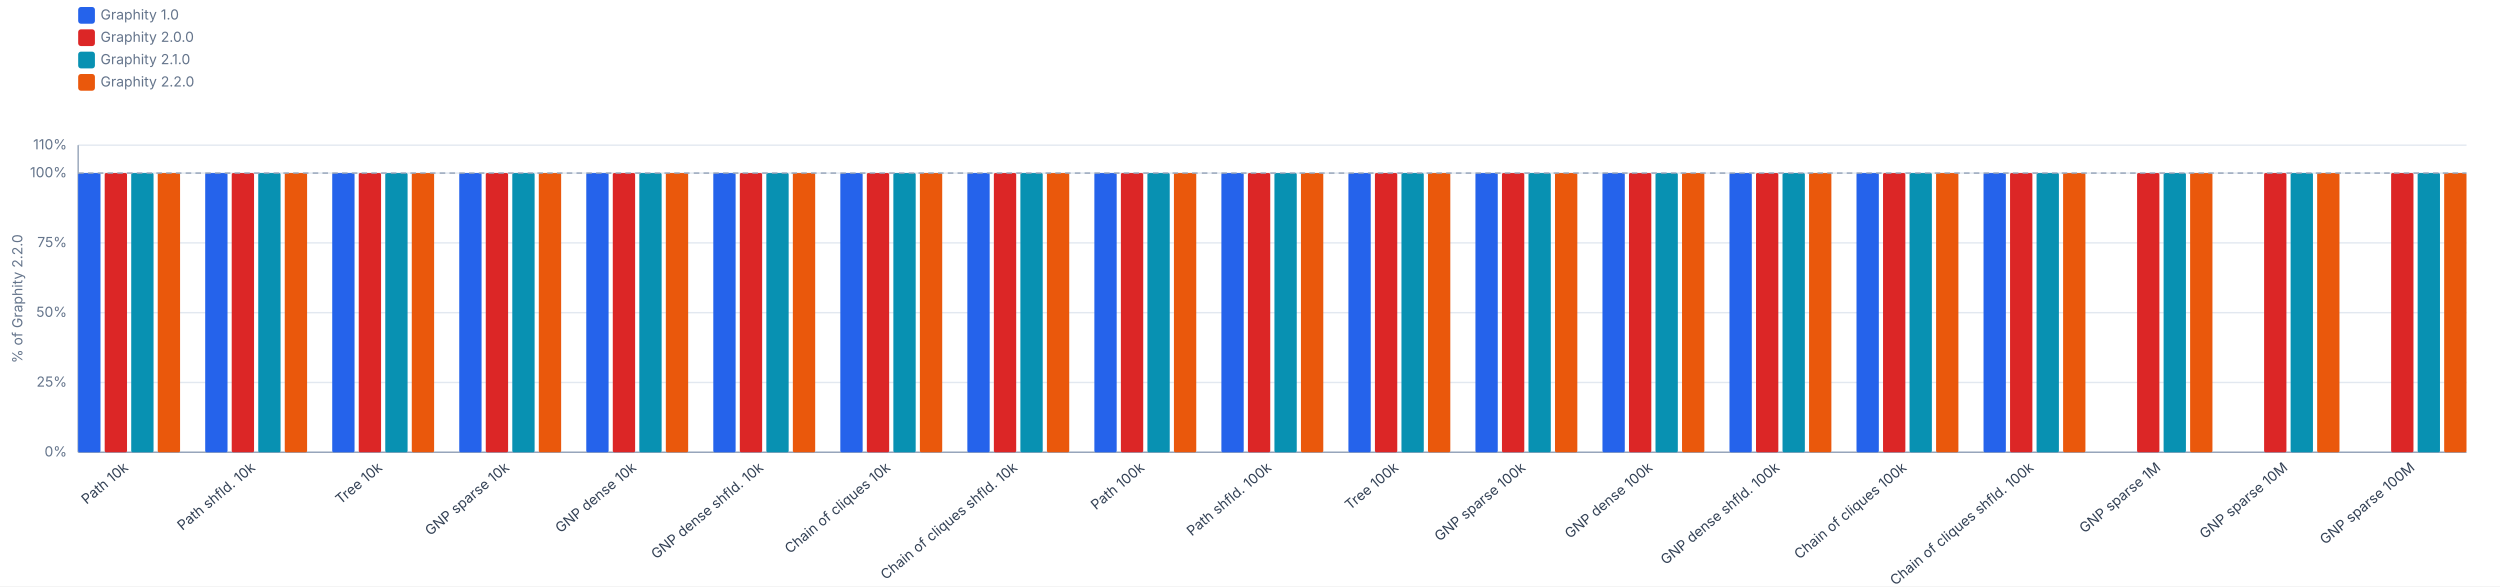
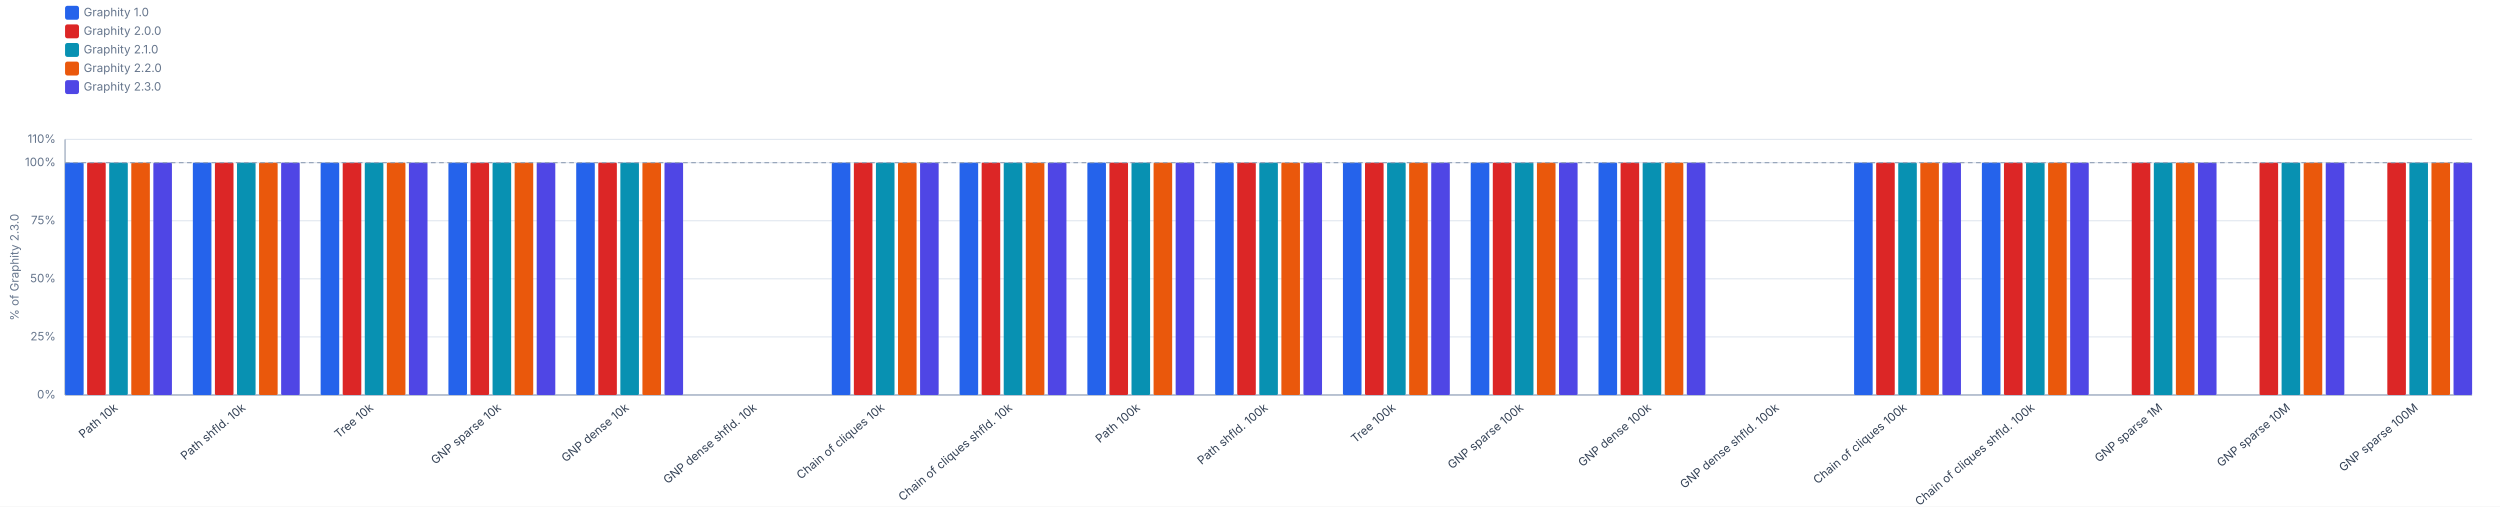
- <svg xmlns="http://www.w3.org/2000/svg" width="1791" height="420" viewBox="0 0 1791 420" role="img">
+ <svg xmlns="http://www.w3.org/2000/svg" width="2152" height="436" viewBox="0 0 2152 436" role="img">
  <style>text{font-family:ui-sans-serif,system-ui,-apple-system,Segoe UI,sans-serif;font-size:11px;fill:#334155}.axis{stroke:#94a3b8;stroke-width:1;fill:none}.grid{stroke:#e2e8f0;stroke-width:1}.ylabel{fill:#64748b;font-size:10px}.tick{fill:#64748b;font-size:10px}.xlabel{font-size:10px}</style>
-   <rect x="0" y="0" width="1791" height="420" fill="#ffffff" />
+   <rect x="0" y="0" width="2152" height="436" fill="#ffffff" />
  <rect x="56" y="5" width="12" height="12" rx="2" fill="#2563eb" />
  <text x="72" y="14" class="tick">Graphity 1.0</text>
  <rect x="56" y="21" width="12" height="12" rx="2" fill="#dc2626" />
  <text x="72" y="30" class="tick">Graphity 2.0.0</text>
  <rect x="56" y="37" width="12" height="12" rx="2" fill="#0891b2" />
  <text x="72" y="46" class="tick">Graphity 2.1.0</text>
  <rect x="56" y="53" width="12" height="12" rx="2" fill="#ea580c" />
  <text x="72" y="62" class="tick">Graphity 2.2.0</text>
-   <line class="grid" x1="56" y1="324.0" x2="1767" y2="324.0" />
-   <text class="tick" x="48" y="327.0" text-anchor="end">0%</text>
-   <line class="grid" x1="56" y1="274.0" x2="1767" y2="274.0" />
-   <text class="tick" x="48" y="277.0" text-anchor="end">25%</text>
-   <line class="grid" x1="56" y1="224.0" x2="1767" y2="224.0" />
-   <text class="tick" x="48" y="227.0" text-anchor="end">50%</text>
-   <line class="grid" x1="56" y1="174.0" x2="1767" y2="174.0" />
-   <text class="tick" x="48" y="177.0" text-anchor="end">75%</text>
-   <line class="grid" x1="56" y1="124.0" x2="1767" y2="124.0" />
-   <text class="tick" x="48" y="127.0" text-anchor="end">100%</text>
-   <line class="grid" x1="56" y1="104.0" x2="1767" y2="104.0" />
-   <text class="tick" x="48" y="107.0" text-anchor="end">110%</text>
-   <line class="axis" x1="56" y1="104" x2="56" y2="324" />
-   <line class="axis" x1="56" y1="324" x2="1767" y2="324" />
-   <text class="ylabel" x="16" y="214.0" text-anchor="middle" transform="rotate(-90 16 214.0)">% of Graphity 2.2.0</text>
-   <text class="xlabel" x="92.5" y="336.0" text-anchor="end" transform="rotate(-40 92.5 336.0)">Path 10k</text>
-   <rect x="56.0" y="124.0" width="16" height="200.0" fill="#2563eb" rx="1" />
-   <rect x="75.0" y="124.0" width="16" height="200.0" fill="#dc2626" rx="1" />
-   <rect x="94.0" y="124.0" width="16" height="200.0" fill="#0891b2" rx="1" />
-   <rect x="113.0" y="124.0" width="16" height="200.0" fill="#ea580c" rx="1" />
-   <text class="xlabel" x="183.5" y="336.0" text-anchor="end" transform="rotate(-40 183.5 336.0)">Path shfld. 10k</text>
-   <rect x="147.0" y="124.0" width="16" height="200.0" fill="#2563eb" rx="1" />
-   <rect x="166.0" y="124.0" width="16" height="200.0" fill="#dc2626" rx="1" />
-   <rect x="185.0" y="124.0" width="16" height="200.0" fill="#0891b2" rx="1" />
-   <rect x="204.0" y="124.0" width="16" height="200.0" fill="#ea580c" rx="1" />
-   <text class="xlabel" x="274.5" y="336.0" text-anchor="end" transform="rotate(-40 274.5 336.0)">Tree 10k</text>
-   <rect x="238.0" y="124.0" width="16" height="200.0" fill="#2563eb" rx="1" />
-   <rect x="257.0" y="124.0" width="16" height="200.0" fill="#dc2626" rx="1" />
-   <rect x="276.0" y="124.0" width="16" height="200.0" fill="#0891b2" rx="1" />
-   <rect x="295.0" y="124.0" width="16" height="200.0" fill="#ea580c" rx="1" />
-   <text class="xlabel" x="365.5" y="336.0" text-anchor="end" transform="rotate(-40 365.5 336.0)">GNP sparse 10k</text>
-   <rect x="329.0" y="124.0" width="16" height="200.0" fill="#2563eb" rx="1" />
-   <rect x="348.0" y="124.0" width="16" height="200.0" fill="#dc2626" rx="1" />
-   <rect x="367.0" y="124.0" width="16" height="200.0" fill="#0891b2" rx="1" />
-   <rect x="386.0" y="124.0" width="16" height="200.0" fill="#ea580c" rx="1" />
-   <text class="xlabel" x="456.5" y="336.0" text-anchor="end" transform="rotate(-40 456.5 336.0)">GNP dense 10k</text>
-   <rect x="420.0" y="124.0" width="16" height="200.0" fill="#2563eb" rx="1" />
-   <rect x="439.0" y="124.0" width="16" height="200.0" fill="#dc2626" rx="1" />
-   <rect x="458.0" y="124.0" width="16" height="200.0" fill="#0891b2" rx="1" />
-   <rect x="477.0" y="124.0" width="16" height="200.0" fill="#ea580c" rx="1" />
-   <text class="xlabel" x="547.5" y="336.0" text-anchor="end" transform="rotate(-40 547.5 336.0)">GNP dense shfld. 10k</text>
-   <rect x="511.0" y="124.0" width="16" height="200.0" fill="#2563eb" rx="1" />
-   <rect x="530.0" y="124.0" width="16" height="200.0" fill="#dc2626" rx="1" />
-   <rect x="549.0" y="124.0" width="16" height="200.0" fill="#0891b2" rx="1" />
-   <rect x="568.0" y="124.0" width="16" height="200.0" fill="#ea580c" rx="1" />
-   <text class="xlabel" x="638.5" y="336.0" text-anchor="end" transform="rotate(-40 638.5 336.0)">Chain of cliques 10k</text>
-   <rect x="602.0" y="124.0" width="16" height="200.0" fill="#2563eb" rx="1" />
-   <rect x="621.0" y="124.0" width="16" height="200.0" fill="#dc2626" rx="1" />
-   <rect x="640.0" y="124.0" width="16" height="200.0" fill="#0891b2" rx="1" />
-   <rect x="659.0" y="124.0" width="16" height="200.0" fill="#ea580c" rx="1" />
-   <text class="xlabel" x="729.5" y="336.0" text-anchor="end" transform="rotate(-40 729.5 336.0)">Chain of cliques shfld. 10k</text>
-   <rect x="693.0" y="124.0" width="16" height="200.0" fill="#2563eb" rx="1" />
-   <rect x="712.0" y="124.0" width="16" height="200.0" fill="#dc2626" rx="1" />
-   <rect x="731.0" y="124.0" width="16" height="200.0" fill="#0891b2" rx="1" />
-   <rect x="750.0" y="124.0" width="16" height="200.0" fill="#ea580c" rx="1" />
-   <text class="xlabel" x="820.5" y="336.0" text-anchor="end" transform="rotate(-40 820.5 336.0)">Path 100k</text>
-   <rect x="784.0" y="124.0" width="16" height="200.0" fill="#2563eb" rx="1" />
-   <rect x="803.0" y="124.0" width="16" height="200.0" fill="#dc2626" rx="1" />
-   <rect x="822.0" y="124.0" width="16" height="200.0" fill="#0891b2" rx="1" />
-   <rect x="841.0" y="124.0" width="16" height="200.0" fill="#ea580c" rx="1" />
-   <text class="xlabel" x="911.5" y="336.0" text-anchor="end" transform="rotate(-40 911.5 336.0)">Path shfld. 100k</text>
-   <rect x="875.0" y="124.0" width="16" height="200.0" fill="#2563eb" rx="1" />
-   <rect x="894.0" y="124.0" width="16" height="200.0" fill="#dc2626" rx="1" />
-   <rect x="913.0" y="124.0" width="16" height="200.0" fill="#0891b2" rx="1" />
-   <rect x="932.0" y="124.0" width="16" height="200.0" fill="#ea580c" rx="1" />
-   <text class="xlabel" x="1002.5" y="336.0" text-anchor="end" transform="rotate(-40 1002.5 336.0)">Tree 100k</text>
-   <rect x="966.0" y="124.0" width="16" height="200.0" fill="#2563eb" rx="1" />
-   <rect x="985.0" y="124.0" width="16" height="200.0" fill="#dc2626" rx="1" />
-   <rect x="1004.0" y="124.0" width="16" height="200.0" fill="#0891b2" rx="1" />
-   <rect x="1023.0" y="124.0" width="16" height="200.0" fill="#ea580c" rx="1" />
-   <text class="xlabel" x="1093.5" y="336.0" text-anchor="end" transform="rotate(-40 1093.5 336.0)">GNP sparse 100k</text>
-   <rect x="1057.0" y="124.0" width="16" height="200.0" fill="#2563eb" rx="1" />
-   <rect x="1076.0" y="124.0" width="16" height="200.0" fill="#dc2626" rx="1" />
-   <rect x="1095.0" y="124.0" width="16" height="200.0" fill="#0891b2" rx="1" />
-   <rect x="1114.0" y="124.0" width="16" height="200.0" fill="#ea580c" rx="1" />
-   <text class="xlabel" x="1184.5" y="336.0" text-anchor="end" transform="rotate(-40 1184.5 336.0)">GNP dense 100k</text>
-   <rect x="1148.0" y="124.0" width="16" height="200.0" fill="#2563eb" rx="1" />
-   <rect x="1167.0" y="124.0" width="16" height="200.0" fill="#dc2626" rx="1" />
-   <rect x="1186.0" y="124.0" width="16" height="200.0" fill="#0891b2" rx="1" />
-   <rect x="1205.0" y="124.0" width="16" height="200.0" fill="#ea580c" rx="1" />
-   <text class="xlabel" x="1275.5" y="336.0" text-anchor="end" transform="rotate(-40 1275.5 336.0)">GNP dense shfld. 100k</text>
-   <rect x="1239.0" y="124.0" width="16" height="200.0" fill="#2563eb" rx="1" />
-   <rect x="1258.0" y="124.0" width="16" height="200.0" fill="#dc2626" rx="1" />
-   <rect x="1277.0" y="124.0" width="16" height="200.0" fill="#0891b2" rx="1" />
-   <rect x="1296.0" y="124.0" width="16" height="200.0" fill="#ea580c" rx="1" />
-   <text class="xlabel" x="1366.5" y="336.0" text-anchor="end" transform="rotate(-40 1366.5 336.0)">Chain of cliques 100k</text>
-   <rect x="1330.0" y="124.0" width="16" height="200.0" fill="#2563eb" rx="1" />
-   <rect x="1349.0" y="124.0" width="16" height="200.0" fill="#dc2626" rx="1" />
-   <rect x="1368.0" y="124.0" width="16" height="200.0" fill="#0891b2" rx="1" />
-   <rect x="1387.0" y="124.0" width="16" height="200.0" fill="#ea580c" rx="1" />
-   <text class="xlabel" x="1457.5" y="336.0" text-anchor="end" transform="rotate(-40 1457.5 336.0)">Chain of cliques shfld. 100k</text>
-   <rect x="1421.0" y="124.0" width="16" height="200.0" fill="#2563eb" rx="1" />
-   <rect x="1440.0" y="124.0" width="16" height="200.0" fill="#dc2626" rx="1" />
-   <rect x="1459.0" y="124.0" width="16" height="200.0" fill="#0891b2" rx="1" />
-   <rect x="1478.0" y="124.0" width="16" height="200.0" fill="#ea580c" rx="1" />
-   <text class="xlabel" x="1548.5" y="336.0" text-anchor="end" transform="rotate(-40 1548.5 336.0)">GNP sparse 1M</text>
-   <rect x="1531.0" y="124.0" width="16" height="200.0" fill="#dc2626" rx="1" />
-   <rect x="1550.0" y="124.0" width="16" height="200.0" fill="#0891b2" rx="1" />
-   <rect x="1569.0" y="124.0" width="16" height="200.0" fill="#ea580c" rx="1" />
-   <text class="xlabel" x="1639.5" y="336.0" text-anchor="end" transform="rotate(-40 1639.5 336.0)">GNP sparse 10M</text>
-   <rect x="1622.0" y="124.0" width="16" height="200.0" fill="#dc2626" rx="1" />
-   <rect x="1641.0" y="124.0" width="16" height="200.0" fill="#0891b2" rx="1" />
-   <rect x="1660.0" y="124.0" width="16" height="200.0" fill="#ea580c" rx="1" />
-   <text class="xlabel" x="1730.5" y="336.0" text-anchor="end" transform="rotate(-40 1730.5 336.0)">GNP sparse 100M</text>
-   <rect x="1713.0" y="124.0" width="16" height="200.0" fill="#dc2626" rx="1" />
-   <rect x="1732.0" y="124.0" width="16" height="200.0" fill="#0891b2" rx="1" />
-   <rect x="1751.0" y="124.0" width="16" height="200.0" fill="#ea580c" rx="1" />
-   <line x1="56" y1="124.0" x2="1767" y2="124.0" stroke="#94a3b8" stroke-width="1" stroke-dasharray="4 3" />
+   <rect x="56" y="69" width="12" height="12" rx="2" fill="#4f46e5" />
+   <text x="72" y="78" class="tick">Graphity 2.3.0</text>
+   <line class="grid" x1="56" y1="340.0" x2="2128" y2="340.0" />
+   <text class="tick" x="48" y="343.0" text-anchor="end">0%</text>
+   <line class="grid" x1="56" y1="290.0" x2="2128" y2="290.0" />
+   <text class="tick" x="48" y="293.0" text-anchor="end">25%</text>
+   <line class="grid" x1="56" y1="240.0" x2="2128" y2="240.0" />
+   <text class="tick" x="48" y="243.0" text-anchor="end">50%</text>
+   <line class="grid" x1="56" y1="190.0" x2="2128" y2="190.0" />
+   <text class="tick" x="48" y="193.0" text-anchor="end">75%</text>
+   <line class="grid" x1="56" y1="140.0" x2="2128" y2="140.0" />
+   <text class="tick" x="48" y="143.0" text-anchor="end">100%</text>
+   <line class="grid" x1="56" y1="120.0" x2="2128" y2="120.0" />
+   <text class="tick" x="48" y="123.0" text-anchor="end">110%</text>
+   <line class="axis" x1="56" y1="120" x2="56" y2="340" />
+   <line class="axis" x1="56" y1="340" x2="2128" y2="340" />
+   <text class="ylabel" x="16" y="230.0" text-anchor="middle" transform="rotate(-90 16 230.0)">% of Graphity 2.3.0</text>
+   <text class="xlabel" x="102.0" y="352.0" text-anchor="end" transform="rotate(-40 102.0 352.0)">Path 10k</text>
+   <rect x="56.0" y="140.0" width="16" height="200.0" fill="#2563eb" rx="1" />
+   <rect x="75.0" y="140.0" width="16" height="200.0" fill="#dc2626" rx="1" />
+   <rect x="94.0" y="140.0" width="16" height="200.0" fill="#0891b2" rx="1" />
+   <rect x="113.0" y="140.0" width="16" height="200.0" fill="#ea580c" rx="1" />
+   <rect x="132.0" y="140.0" width="16" height="200.0" fill="#4f46e5" rx="1" />
+   <text class="xlabel" x="212.0" y="352.0" text-anchor="end" transform="rotate(-40 212.0 352.0)">Path shfld. 10k</text>
+   <rect x="166.0" y="140.0" width="16" height="200.0" fill="#2563eb" rx="1" />
+   <rect x="185.0" y="140.0" width="16" height="200.0" fill="#dc2626" rx="1" />
+   <rect x="204.0" y="140.0" width="16" height="200.0" fill="#0891b2" rx="1" />
+   <rect x="223.0" y="140.0" width="16" height="200.0" fill="#ea580c" rx="1" />
+   <rect x="242.0" y="140.0" width="16" height="200.0" fill="#4f46e5" rx="1" />
+   <text class="xlabel" x="322.0" y="352.0" text-anchor="end" transform="rotate(-40 322.0 352.0)">Tree 10k</text>
+   <rect x="276.0" y="140.0" width="16" height="200.0" fill="#2563eb" rx="1" />
+   <rect x="295.0" y="140.0" width="16" height="200.0" fill="#dc2626" rx="1" />
+   <rect x="314.0" y="140.0" width="16" height="200.0" fill="#0891b2" rx="1" />
+   <rect x="333.0" y="140.0" width="16" height="200.0" fill="#ea580c" rx="1" />
+   <rect x="352.0" y="140.0" width="16" height="200.0" fill="#4f46e5" rx="1" />
+   <text class="xlabel" x="432.0" y="352.0" text-anchor="end" transform="rotate(-40 432.0 352.0)">GNP sparse 10k</text>
+   <rect x="386.0" y="140.0" width="16" height="200.0" fill="#2563eb" rx="1" />
+   <rect x="405.0" y="140.0" width="16" height="200.0" fill="#dc2626" rx="1" />
+   <rect x="424.0" y="140.0" width="16" height="200.0" fill="#0891b2" rx="1" />
+   <rect x="443.0" y="140.0" width="16" height="200.0" fill="#ea580c" rx="1" />
+   <rect x="462.0" y="140.0" width="16" height="200.0" fill="#4f46e5" rx="1" />
+   <text class="xlabel" x="542.0" y="352.0" text-anchor="end" transform="rotate(-40 542.0 352.0)">GNP dense 10k</text>
+   <rect x="496.0" y="140.0" width="16" height="200.0" fill="#2563eb" rx="1" />
+   <rect x="515.0" y="140.0" width="16" height="200.0" fill="#dc2626" rx="1" />
+   <rect x="534.0" y="140.0" width="16" height="200.0" fill="#0891b2" rx="1" />
+   <rect x="553.0" y="140.0" width="16" height="200.0" fill="#ea580c" rx="1" />
+   <rect x="572.0" y="140.0" width="16" height="200.0" fill="#4f46e5" rx="1" />
+   <text class="xlabel" x="652.0" y="352.0" text-anchor="end" transform="rotate(-40 652.0 352.0)">GNP dense shfld. 10k</text>
+   <text class="xlabel" x="762.0" y="352.0" text-anchor="end" transform="rotate(-40 762.0 352.0)">Chain of cliques 10k</text>
+   <rect x="716.0" y="140.0" width="16" height="200.0" fill="#2563eb" rx="1" />
+   <rect x="735.0" y="140.0" width="16" height="200.0" fill="#dc2626" rx="1" />
+   <rect x="754.0" y="140.0" width="16" height="200.0" fill="#0891b2" rx="1" />
+   <rect x="773.0" y="140.0" width="16" height="200.0" fill="#ea580c" rx="1" />
+   <rect x="792.0" y="140.0" width="16" height="200.0" fill="#4f46e5" rx="1" />
+   <text class="xlabel" x="872.0" y="352.0" text-anchor="end" transform="rotate(-40 872.0 352.0)">Chain of cliques shfld. 10k</text>
+   <rect x="826.0" y="140.0" width="16" height="200.0" fill="#2563eb" rx="1" />
+   <rect x="845.0" y="140.0" width="16" height="200.0" fill="#dc2626" rx="1" />
+   <rect x="864.0" y="140.0" width="16" height="200.0" fill="#0891b2" rx="1" />
+   <rect x="883.0" y="140.0" width="16" height="200.0" fill="#ea580c" rx="1" />
+   <rect x="902.0" y="140.0" width="16" height="200.0" fill="#4f46e5" rx="1" />
+   <text class="xlabel" x="982.0" y="352.0" text-anchor="end" transform="rotate(-40 982.0 352.0)">Path 100k</text>
+   <rect x="936.0" y="140.0" width="16" height="200.0" fill="#2563eb" rx="1" />
+   <rect x="955.0" y="140.0" width="16" height="200.0" fill="#dc2626" rx="1" />
+   <rect x="974.0" y="140.0" width="16" height="200.0" fill="#0891b2" rx="1" />
+   <rect x="993.0" y="140.0" width="16" height="200.0" fill="#ea580c" rx="1" />
+   <rect x="1012.0" y="140.0" width="16" height="200.0" fill="#4f46e5" rx="1" />
+   <text class="xlabel" x="1092.0" y="352.0" text-anchor="end" transform="rotate(-40 1092.0 352.0)">Path shfld. 100k</text>
+   <rect x="1046.0" y="140.0" width="16" height="200.0" fill="#2563eb" rx="1" />
+   <rect x="1065.0" y="140.0" width="16" height="200.0" fill="#dc2626" rx="1" />
+   <rect x="1084.0" y="140.0" width="16" height="200.0" fill="#0891b2" rx="1" />
+   <rect x="1103.0" y="140.0" width="16" height="200.0" fill="#ea580c" rx="1" />
+   <rect x="1122.0" y="140.0" width="16" height="200.0" fill="#4f46e5" rx="1" />
+   <text class="xlabel" x="1202.0" y="352.0" text-anchor="end" transform="rotate(-40 1202.0 352.0)">Tree 100k</text>
+   <rect x="1156.0" y="140.0" width="16" height="200.0" fill="#2563eb" rx="1" />
+   <rect x="1175.0" y="140.0" width="16" height="200.0" fill="#dc2626" rx="1" />
+   <rect x="1194.0" y="140.0" width="16" height="200.0" fill="#0891b2" rx="1" />
+   <rect x="1213.0" y="140.0" width="16" height="200.0" fill="#ea580c" rx="1" />
+   <rect x="1232.0" y="140.0" width="16" height="200.0" fill="#4f46e5" rx="1" />
+   <text class="xlabel" x="1312.0" y="352.0" text-anchor="end" transform="rotate(-40 1312.0 352.0)">GNP sparse 100k</text>
+   <rect x="1266.0" y="140.0" width="16" height="200.0" fill="#2563eb" rx="1" />
+   <rect x="1285.0" y="140.0" width="16" height="200.0" fill="#dc2626" rx="1" />
+   <rect x="1304.0" y="140.0" width="16" height="200.0" fill="#0891b2" rx="1" />
+   <rect x="1323.0" y="140.0" width="16" height="200.0" fill="#ea580c" rx="1" />
+   <rect x="1342.0" y="140.0" width="16" height="200.0" fill="#4f46e5" rx="1" />
+   <text class="xlabel" x="1422.0" y="352.0" text-anchor="end" transform="rotate(-40 1422.0 352.0)">GNP dense 100k</text>
+   <rect x="1376.0" y="140.0" width="16" height="200.0" fill="#2563eb" rx="1" />
+   <rect x="1395.0" y="140.0" width="16" height="200.0" fill="#dc2626" rx="1" />
+   <rect x="1414.0" y="140.0" width="16" height="200.0" fill="#0891b2" rx="1" />
+   <rect x="1433.0" y="140.0" width="16" height="200.0" fill="#ea580c" rx="1" />
+   <rect x="1452.0" y="140.0" width="16" height="200.0" fill="#4f46e5" rx="1" />
+   <text class="xlabel" x="1532.0" y="352.0" text-anchor="end" transform="rotate(-40 1532.0 352.0)">GNP dense shfld. 100k</text>
+   <text class="xlabel" x="1642.0" y="352.0" text-anchor="end" transform="rotate(-40 1642.0 352.0)">Chain of cliques 100k</text>
+   <rect x="1596.0" y="140.0" width="16" height="200.0" fill="#2563eb" rx="1" />
+   <rect x="1615.0" y="140.0" width="16" height="200.0" fill="#dc2626" rx="1" />
+   <rect x="1634.0" y="140.0" width="16" height="200.0" fill="#0891b2" rx="1" />
+   <rect x="1653.0" y="140.0" width="16" height="200.0" fill="#ea580c" rx="1" />
+   <rect x="1672.0" y="140.0" width="16" height="200.0" fill="#4f46e5" rx="1" />
+   <text class="xlabel" x="1752.0" y="352.0" text-anchor="end" transform="rotate(-40 1752.0 352.0)">Chain of cliques shfld. 100k</text>
+   <rect x="1706.0" y="140.0" width="16" height="200.0" fill="#2563eb" rx="1" />
+   <rect x="1725.0" y="140.0" width="16" height="200.0" fill="#dc2626" rx="1" />
+   <rect x="1744.0" y="140.0" width="16" height="200.0" fill="#0891b2" rx="1" />
+   <rect x="1763.0" y="140.0" width="16" height="200.0" fill="#ea580c" rx="1" />
+   <rect x="1782.0" y="140.0" width="16" height="200.0" fill="#4f46e5" rx="1" />
+   <text class="xlabel" x="1862.0" y="352.0" text-anchor="end" transform="rotate(-40 1862.0 352.0)">GNP sparse 1M</text>
+   <rect x="1835.0" y="140.0" width="16" height="200.0" fill="#dc2626" rx="1" />
+   <rect x="1854.0" y="140.0" width="16" height="200.0" fill="#0891b2" rx="1" />
+   <rect x="1873.0" y="140.0" width="16" height="200.0" fill="#ea580c" rx="1" />
+   <rect x="1892.0" y="140.0" width="16" height="200.0" fill="#4f46e5" rx="1" />
+   <text class="xlabel" x="1972.0" y="352.0" text-anchor="end" transform="rotate(-40 1972.0 352.0)">GNP sparse 10M</text>
+   <rect x="1945.0" y="140.0" width="16" height="200.0" fill="#dc2626" rx="1" />
+   <rect x="1964.0" y="140.0" width="16" height="200.0" fill="#0891b2" rx="1" />
+   <rect x="1983.0" y="140.0" width="16" height="200.0" fill="#ea580c" rx="1" />
+   <rect x="2002.0" y="140.0" width="16" height="200.0" fill="#4f46e5" rx="1" />
+   <text class="xlabel" x="2082.0" y="352.0" text-anchor="end" transform="rotate(-40 2082.0 352.0)">GNP sparse 100M</text>
+   <rect x="2055.0" y="140.0" width="16" height="200.0" fill="#dc2626" rx="1" />
+   <rect x="2074.0" y="140.0" width="16" height="200.0" fill="#0891b2" rx="1" />
+   <rect x="2093.0" y="140.0" width="16" height="200.0" fill="#ea580c" rx="1" />
+   <rect x="2112.0" y="140.0" width="16" height="200.0" fill="#4f46e5" rx="1" />
+   <line x1="56" y1="140.0" x2="2128" y2="140.0" stroke="#94a3b8" stroke-width="1" stroke-dasharray="4 3" />
</svg>
